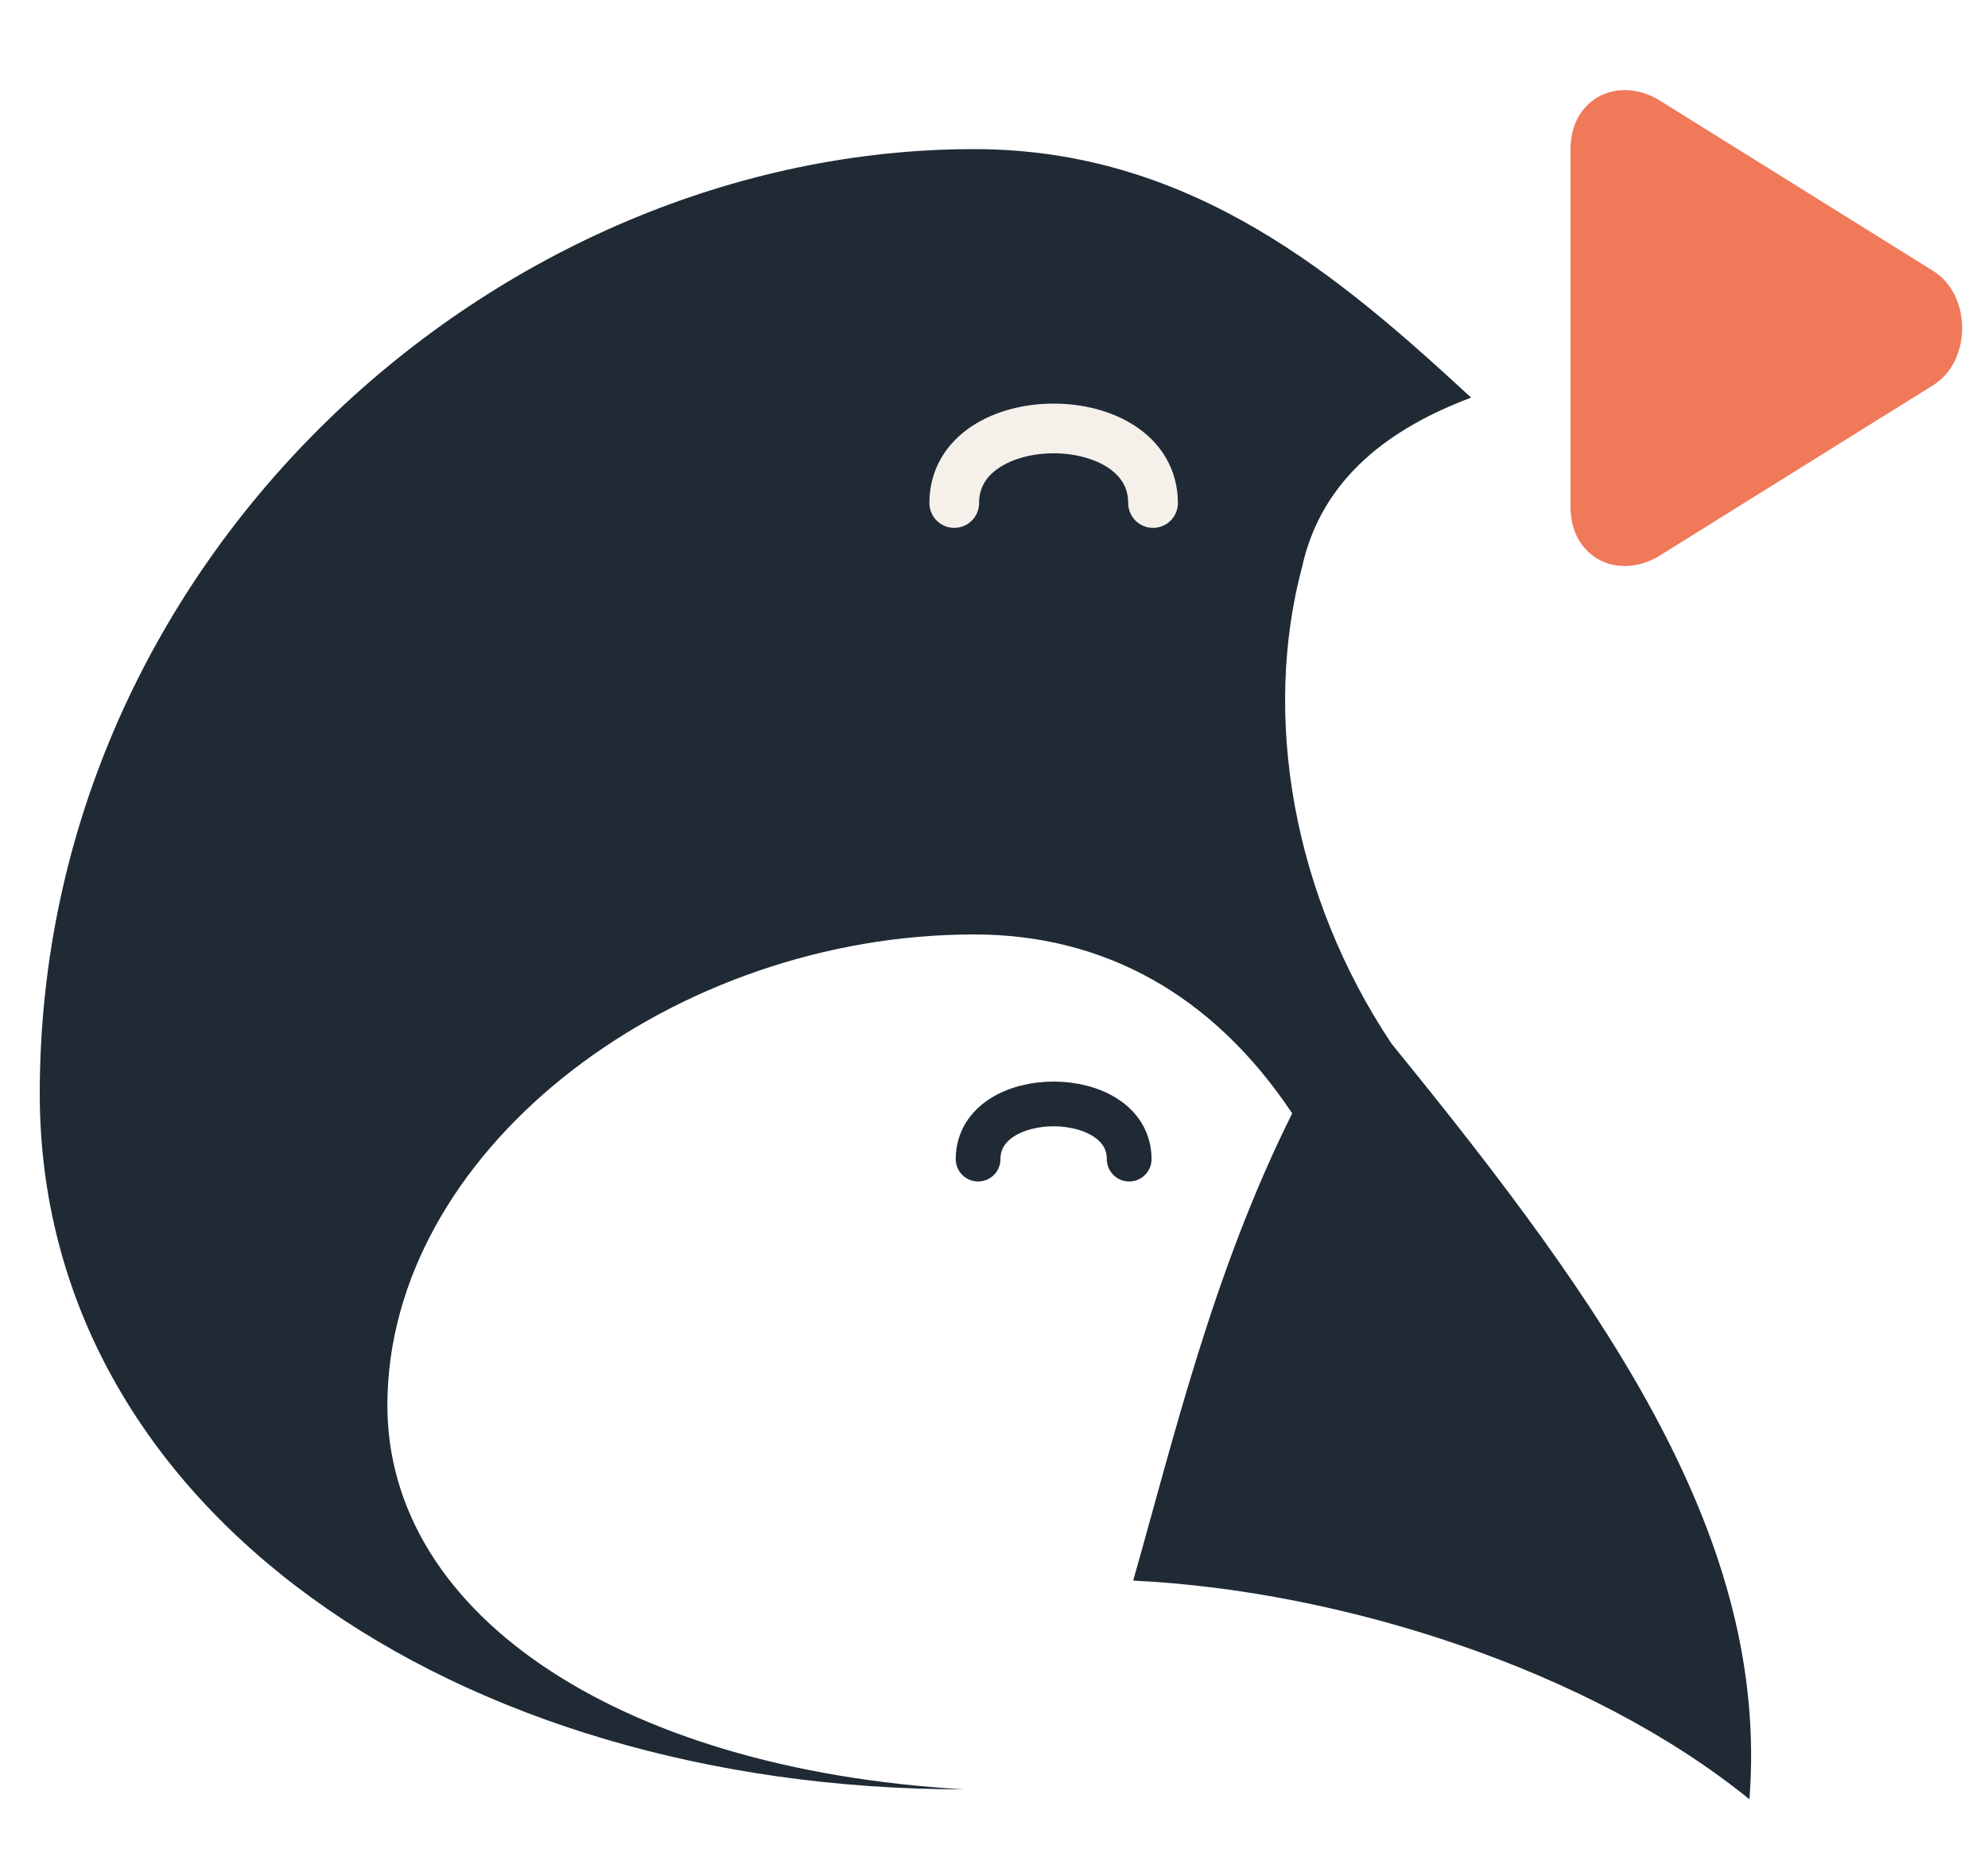
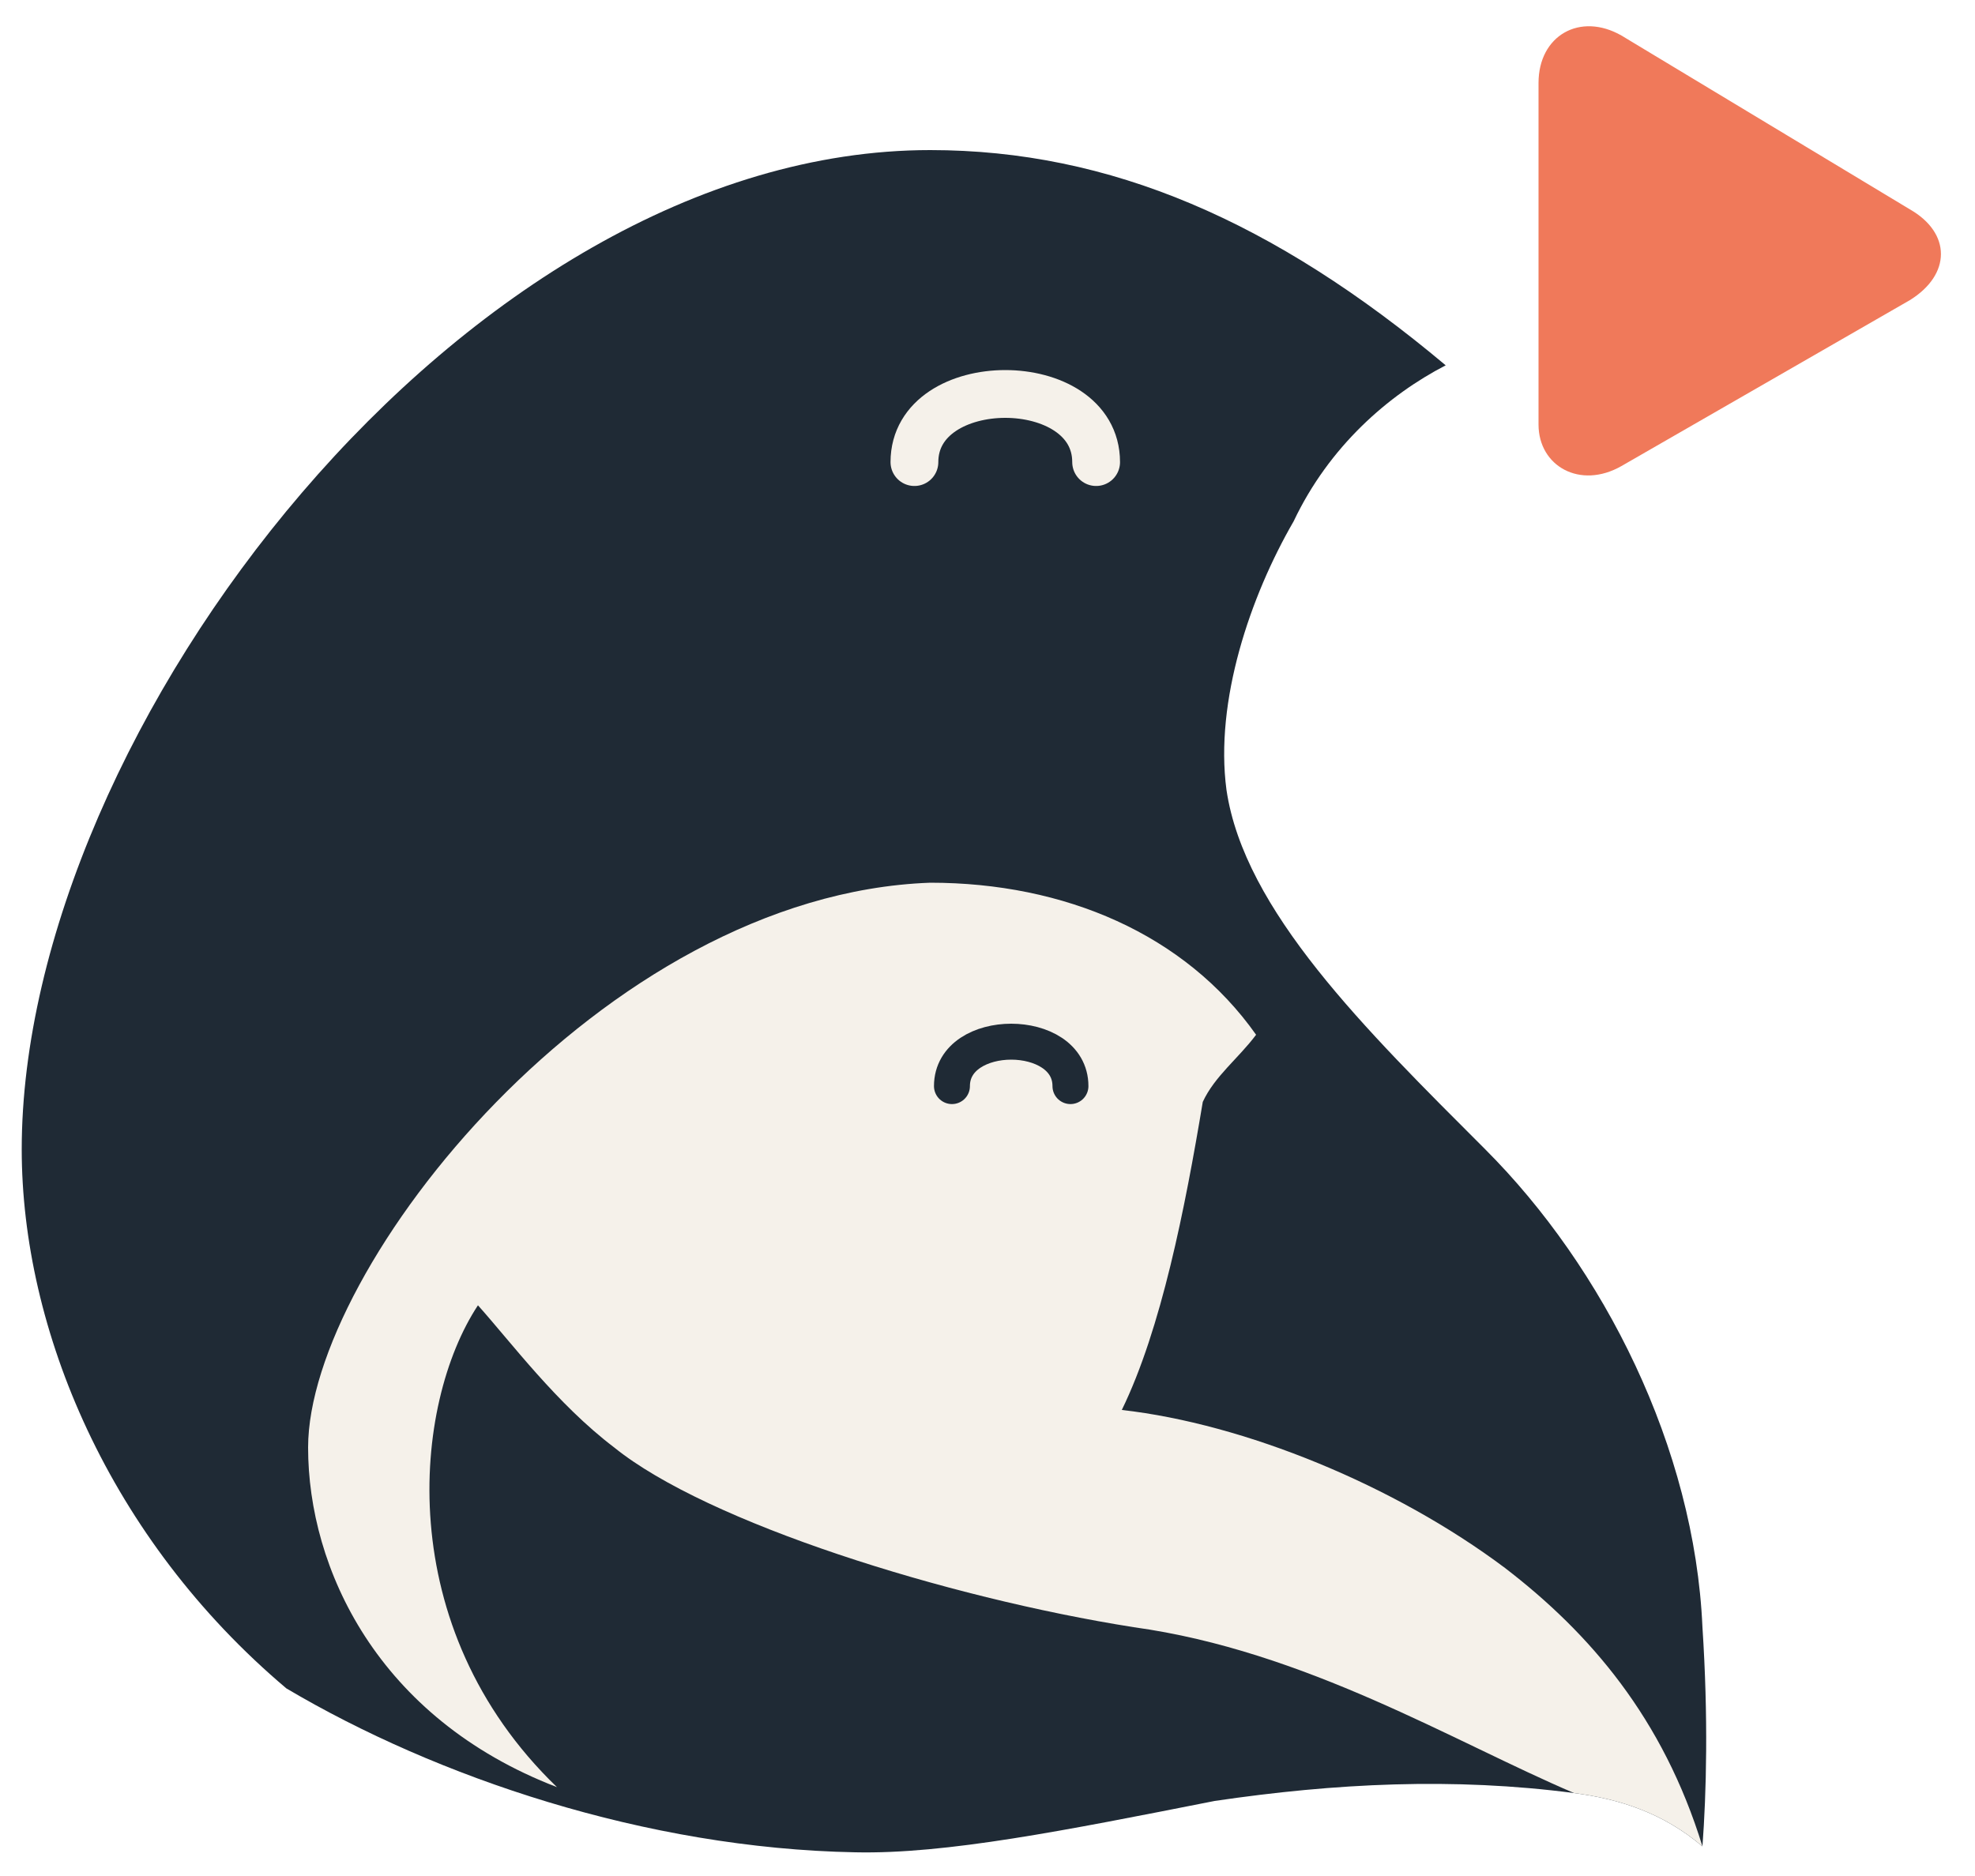
- <svg xmlns="http://www.w3.org/2000/svg" viewBox="0 0 100 93" role="img" aria-label="Nido">
-   <path fill="#1F2A35" d="M48.5 90C23 90 2 76 2 55C2 28 25 7.5 49 7.5C60 7.5 67.5 14 74 20C70 21.5 66.5 24 65.5 28.5C63.5 36 65 45 70 52.5C81 66 89 77.5 88 90.5C80 84 67.5 80 57 79.5C59 72.5 61 64 65 56C61 50 55.5 47 49 47C34 47 20 57.5 19.5 70C19 81 31 89 48.5 90Z" />
+ <svg xmlns="http://www.w3.org/2000/svg" viewBox="0 0 100 95" role="img" aria-label="Nido">
+   <path fill="#1F2A35" d="M73.2 18.5C70.3 20 67.3 22.6 65.5 26.4C63.3 30.2 61.5 35.5 62.1 40C63 46.1 69.1 52.1 75.2 58.2C81.2 64.2 85.8 73.3 86.2 82.4C86.5 87 86.4 90.8 86.2 93.5C84.2 91.8 82 91.1 79.7 90.8C73.6 90 67.6 90.3 61.5 91.2C53.9 92.7 47.9 93.9 43.3 93.8C32.7 93.6 22.1 90 14.5 85.5C5.5 77.9 1.1 67.3 1.1 58.2C1.1 37 23.6 7.6 47.1 7.6C56.2 7.6 64.5 11.2 73.2 18.5Z" />
+   <path fill="#F5F1EA" d="M63.6 52.4C62.7 53.6 61.5 54.5 60.9 55.8C60 61.2 58.8 67.3 56.8 71.4C63 72.1 70.6 75.2 76.2 79.4C80.5 82.7 84.2 87 86.2 93.5C84.2 91.8 82 91.1 79.7 90.8C73.6 88.2 66.1 83.6 57.4 82.4C47.9 80.9 35.8 77.1 31.1 73.3C28.2 71.1 25.9 68 24.2 66.1C20.9 71.1 19.8 82.4 28.2 90.5C19.1 87 15.6 79.4 15.6 73.3C15.6 64.2 30.5 45.3 47.1 44.7C53.9 44.7 60 47.3 63.6 52.4Z" />
  <g fill="none" stroke-linecap="round">
-     <path stroke="#F5F1EA" stroke-width="2.5" d="M48 25.3C48 20.3 58 20.3 58 25.3" />
-     <path stroke="#1F2A35" stroke-width="2.25" d="M49.2 58.3C49.2 54.6 56.8 54.6 56.8 58.3" />
+     <path stroke="#F5F1EA" stroke-width="2.42" d="M46.3 23.4C46.3 18.8 55.5 18.8 55.5 23.4" />
+     <path stroke="#1F2A35" stroke-width="1.82" d="M48.2 55C48.2 52 54.2 52 54.2 55" />
  </g>
-   <path fill="#F0795A" d="M79 7.5C79 5 81.3 3.8 83.4 5L97.2 13.6C99.2 14.8 99.2 18.2 97.2 19.4L83.4 28C81.3 29.2 79 28 79 25.5Z" />
+   <path fill="#F0795A" d="M77.9 4.2C77.9 1.8 80 0.6 82.1 1.8L96.7 10.6C98.8 11.8 98.8 13.9 96.7 15.2L82.1 23.6C80 24.8 77.9 23.6 77.9 21.5Z" />
</svg>
